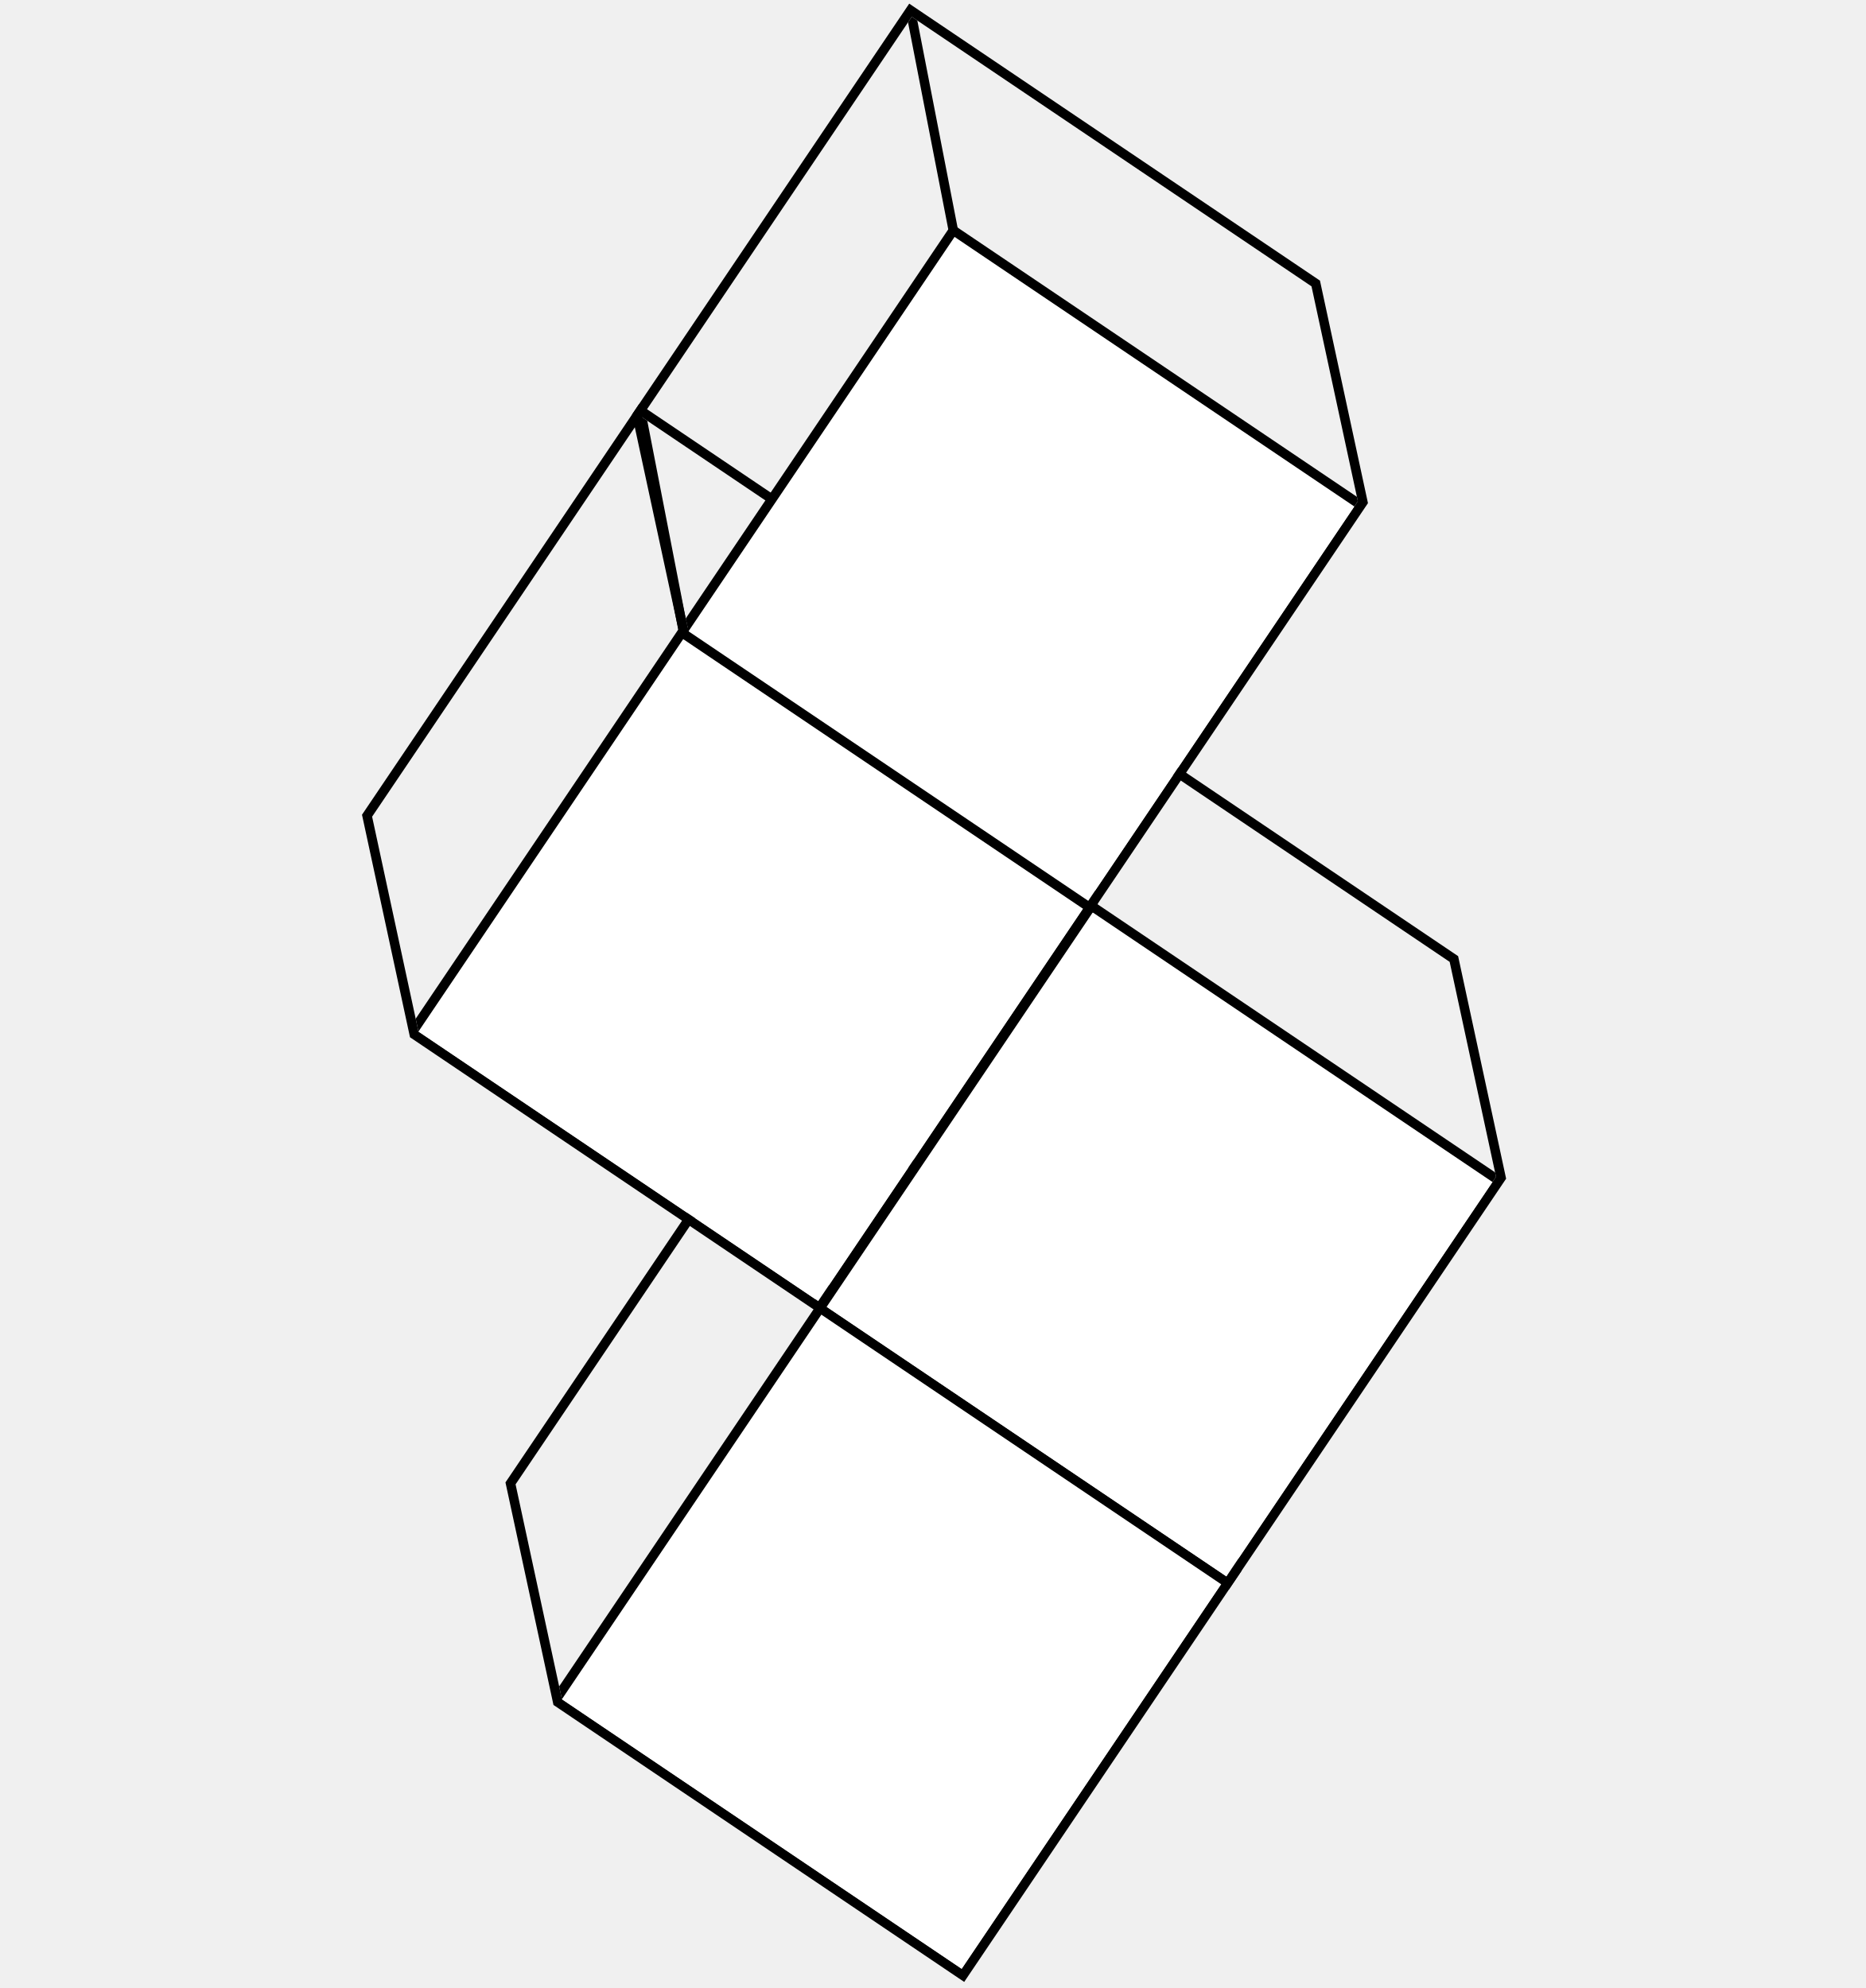
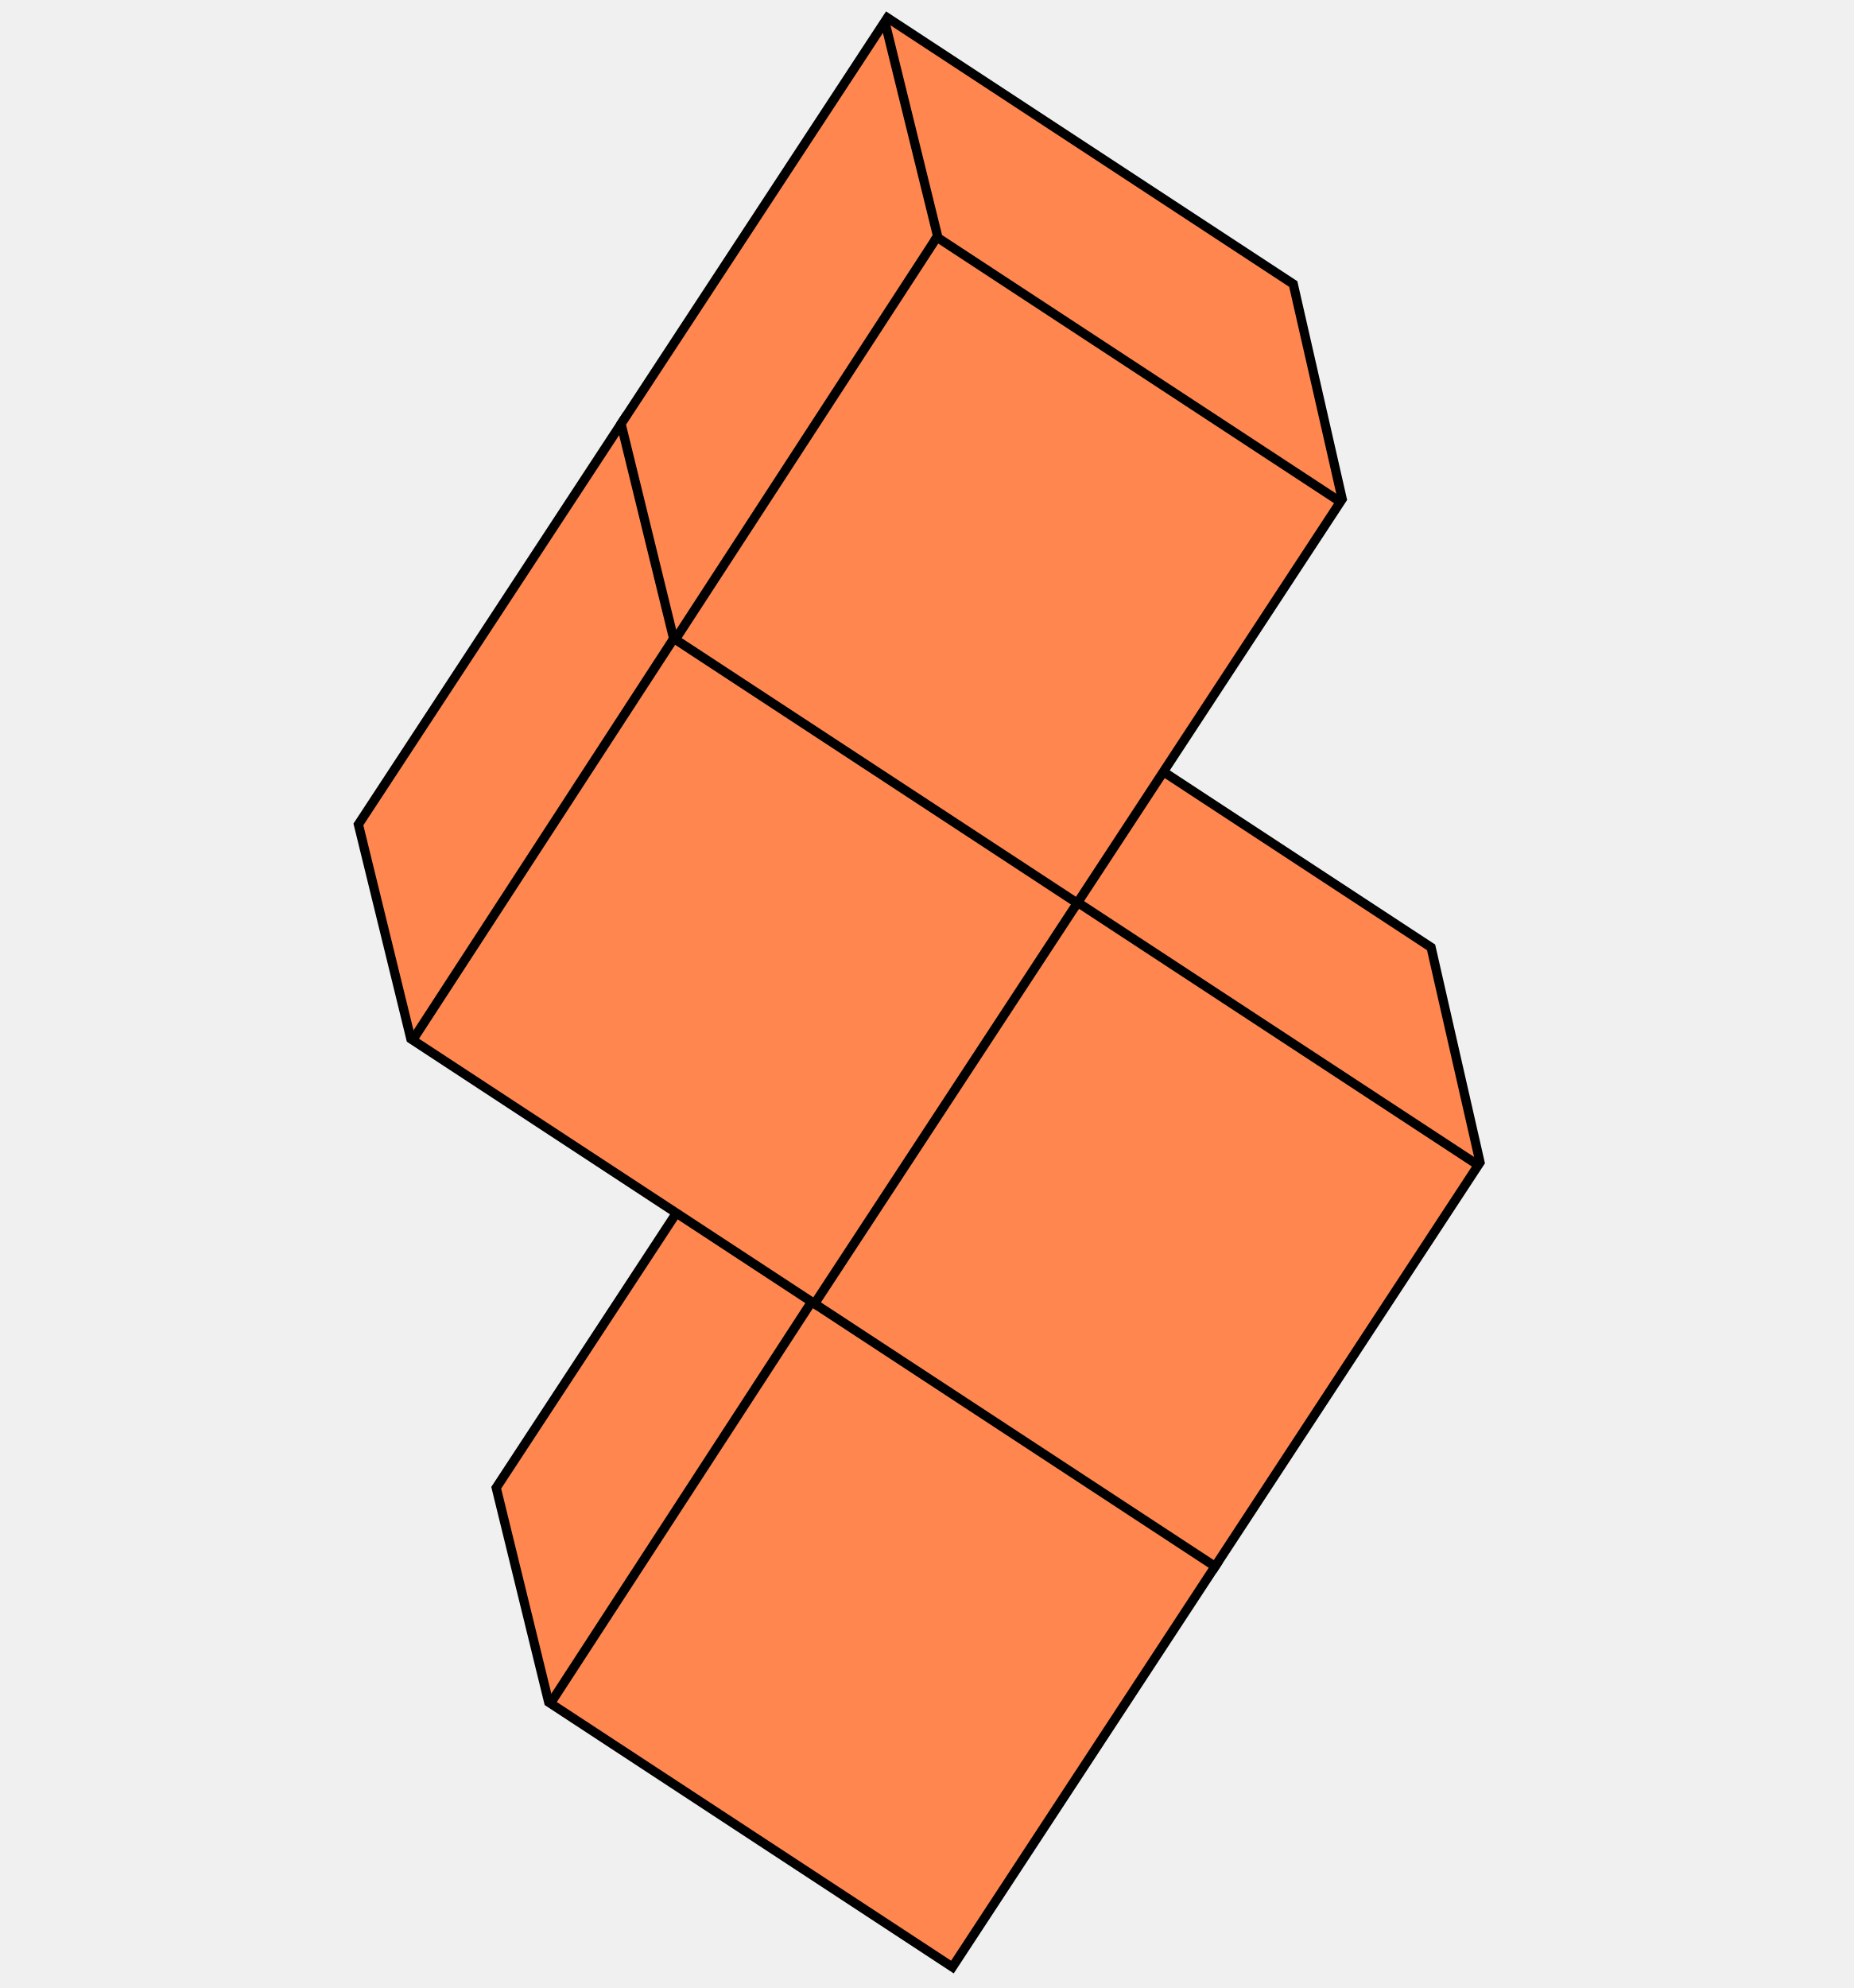
- <svg xmlns="http://www.w3.org/2000/svg" xmlns:xlink="http://www.w3.org/1999/xlink" width="197" height="210" viewBox="0 0 197 210">
-   <defs>
-     <path id="25bm4zt51a" d="M50.92 0L67.67 16.08 67.67 67 16.75 67 0 50.92 0 0z" />
-     <path id="6lfahgoz0c" d="M50.92 0L67.67 16.08 67.67 67 16.75 67 0 50.92 0 0z" />
-     <path id="580fadcfge" d="M50.92 0L67.67 16.08 67.67 67 16.75 67 0 50.92 0 0z" />
-     <path id="de7tlhqa2g" d="M50.92 0L67.67 16.08 67.67 67 16.75 67 0 50.92 0 0z" />
-   </defs>
-   <g fill="none" fill-rule="evenodd">
-     <g>
-       <g>
-         <g>
-           <g>
-             <g transform="translate(-315 -8604) rotate(34 -13868.462 4975.522) translate(52 101)">
-               <mask id="1yeao1wfab" fill="#fff">
-                 <use xlink:href="#25bm4zt51a" />
-               </mask>
-               <path stroke="#000" d="M51.121-.5L68.17 15.867V67.5H16.549L-.5 51.133V-.5h51.621z" />
-               <path fill="#FFF" stroke="#000" d="M16.25 16.25h51.621L84.92 32.617V84.25H33.299L16.25 67.883V16.25z" mask="url(#1yeao1wfab)" />
-               <path stroke="#000" d="M16.75 16.75L0 0" mask="url(#1yeao1wfab)" />
-             </g>
-             <g transform="translate(-315 -8604) rotate(34 -13868.462 4975.522) translate(52 51)">
-               <mask id="dg1v1s6ehd" fill="#fff">
-                 <use xlink:href="#6lfahgoz0c" />
-               </mask>
-               <path stroke="#000" d="M51.121-.5L68.17 15.867V67.5H16.549L-.5 51.133V-.5h51.621z" />
-               <path fill="#FFF" stroke="#000" d="M16.25 16.25h51.621L84.92 32.617V84.25H33.299L16.25 67.883V16.25z" mask="url(#dg1v1s6ehd)" />
-               <path stroke="#000" d="M16.75 16.75L0 0" mask="url(#dg1v1s6ehd)" />
-             </g>
-             <g transform="translate(-315 -8604) rotate(34 -13868.462 4975.522) translate(0 51)">
-               <mask id="uwv6u1iuwf" fill="#fff">
-                 <use xlink:href="#580fadcfge" />
-               </mask>
-               <path stroke="#000" d="M51.121-.5L68.17 15.867V67.5H16.549L-.5 51.133V-.5h51.621z" />
-               <path fill="#FFF" stroke="#000" d="M16.25 16.25h51.621L84.92 32.617V84.25H33.299L16.25 67.883V16.25z" mask="url(#uwv6u1iuwf)" />
-               <path stroke="#000" d="M16.75 16.75L0 0" mask="url(#uwv6u1iuwf)" />
-             </g>
-             <g transform="translate(-315 -8604) rotate(34 -13868.462 4975.522)">
-               <mask id="z1kbk9cfuh" fill="#fff">
-                 <use xlink:href="#de7tlhqa2g" />
-               </mask>
-               <path stroke="#000" d="M51.121-.5L68.17 15.867V67.5H16.549L-.5 51.133V-.5h51.621z" />
-               <path fill="#FFF" stroke="#000" d="M16.25 16.25h51.621L84.92 32.617V84.25H33.299L16.25 67.883V16.25z" mask="url(#z1kbk9cfuh)" />
-               <path stroke="#000" d="M16.75 16.75L0 0" mask="url(#z1kbk9cfuh)" />
-             </g>
-           </g>
-         </g>
-       </g>
-     </g>
+ <svg xmlns="http://www.w3.org/2000/svg" width="208" height="223" viewBox="0 0 208 223" fill="none">
+   <path d="M131.139 151.405L131.093 151.203L130.919 151.089L85.984 121.617L85.553 121.334L85.27 121.765L55.798 166.7L55.675 166.888L55.728 167.106L61.514 190.743L61.563 190.94L61.732 191.051L106.428 220.366L106.859 220.649L107.142 220.218L136.465 175.509L136.585 175.326L136.536 175.112L131.139 151.405Z" fill="#FF864E" stroke="black" stroke-width="1.031" />
+   <mask id="mask0" mask-type="alpha" maskUnits="userSpaceOnUse" x="56" y="119" width="83" height="99">
+     <path d="M131.472 150.993L131.422 150.801L131.256 150.692L85.835 120.902L85.386 120.607L85.111 121.068L57.028 167.974L56.919 168.157L56.97 168.364L62.761 191.539L62.815 191.757L63.011 191.865L107.373 216.383L107.775 216.605L108.042 216.232L137.542 175.023L137.682 174.827L137.621 174.593L131.472 150.993Z" fill="white" stroke="white" stroke-width="1.031" />
+   </mask>
+   <g mask="url(#mask0)">
+     <path d="M91.188 145.831L85.269 121.764" stroke="black" stroke-width="1.031" />
+     <path d="M136.045 175.417L90.68 145.664" stroke="black" stroke-width="1.031" />
  </g>
+   <path d="M61.961 190.764L91.196 145.819" stroke="black" stroke-width="1.031" />
+   <path d="M160.611 106.47L160.565 106.267L160.391 106.153L115.455 76.681L115.024 76.399L114.742 76.83L85.27 121.765L85.147 121.953L85.2 122.17L90.986 145.808L91.034 146.005L91.204 146.116L135.9 175.431L136.331 175.714L136.613 175.283L165.937 130.574L166.057 130.391L166.008 130.177L160.611 106.47Z" fill="#FF864E" stroke="black" stroke-width="1.031" />
+   <mask id="mask1" mask-type="alpha" maskUnits="userSpaceOnUse" x="85" y="74" width="83" height="99">
+     <path d="M160.944 106.058L160.894 105.866L160.728 105.757L115.307 75.966L114.858 75.672L114.582 76.133L86.5 123.039L86.39 123.222L86.442 123.429L92.232 146.604L92.287 146.822L92.483 146.93L136.845 171.448L137.246 171.67L137.513 171.297L167.013 130.088L167.154 129.891L167.093 129.658L160.944 106.058Z" fill="white" stroke="white" stroke-width="1.031" />
+   </mask>
+   <g mask="url(#mask1)">
+     <path d="M120.66 100.896L114.741 76.829" stroke="black" stroke-width="1.031" />
+     <path d="M165.517 130.482L120.152 100.728" stroke="black" stroke-width="1.031" />
+   </g>
+   <path d="M91.433 145.829L120.668 100.884" stroke="black" stroke-width="1.031" />
+   <path d="M115.675 76.998L115.629 76.795L115.455 76.681L70.52 47.209L70.089 46.926L69.806 47.357L40.334 92.293L40.211 92.48L40.265 92.698L46.05 116.335L46.099 116.532L46.269 116.644L90.964 145.959L91.395 146.241L91.678 145.81L121.001 101.102L121.121 100.918L121.073 100.705L115.675 76.998Z" fill="#FF864E" stroke="black" stroke-width="1.031" />
+   <mask id="mask2" mask-type="alpha" maskUnits="userSpaceOnUse" x="40" y="45" width="83" height="98">
+     <path d="M116.008 76.585L115.958 76.393L115.792 76.284L70.371 46.494L69.922 46.2L69.647 46.66L41.564 93.567L41.455 93.75L41.506 93.957L47.297 117.132L47.351 117.349L47.547 117.458L91.909 141.976L92.311 142.198L92.578 141.825L122.078 100.615L122.218 100.419L122.157 100.185L116.008 76.585Z" fill="white" stroke="white" stroke-width="1.031" />
+   </mask>
+   <g mask="url(#mask2)">
+     <path d="M75.724 71.424L69.805 47.357" stroke="black" stroke-width="1.031" />
+     <path d="M120.581 101.01L75.216 71.256" stroke="black" stroke-width="1.031" />
+   </g>
+   <path d="M46.498 116.357L75.733 71.412" stroke="black" stroke-width="1.031" />
+   <path d="M145.147 32.063L145.101 31.86L144.928 31.746L99.992 2.274L99.561 1.991L99.278 2.422L69.806 47.358L69.683 47.545L69.737 47.763L75.523 71.4L75.571 71.597L75.741 71.709L120.436 101.024L120.867 101.306L121.15 100.875L150.473 56.167L150.593 55.983L150.545 55.77L145.147 32.063Z" fill="#FF864E" stroke="black" stroke-width="1.031" />
+   <mask id="mask3" mask-type="alpha" maskUnits="userSpaceOnUse" x="70" y="0" width="83" height="98">
+     <path d="M145.481 31.65L145.431 31.458L145.265 31.349L99.844 1.559L99.395 1.265L99.119 1.725L71.037 48.632L70.927 48.815L70.979 49.022L76.769 72.197L76.824 72.414L77.02 72.523L121.382 97.041L121.783 97.263L122.05 96.89L151.55 55.68L151.691 55.484L151.63 55.25L145.481 31.65Z" fill="white" stroke="white" stroke-width="1.031" />
+   </mask>
+   <g mask="url(#mask3)">
+     <path d="M105.196 26.489L99.277 2.422" stroke="black" stroke-width="1.031" />
+     <path d="M150.053 56.075L104.688 26.321" stroke="black" stroke-width="1.031" />
+   </g>
+   <path d="M75.97 71.422L105.205 26.476" stroke="black" stroke-width="1.031" />
</svg>
